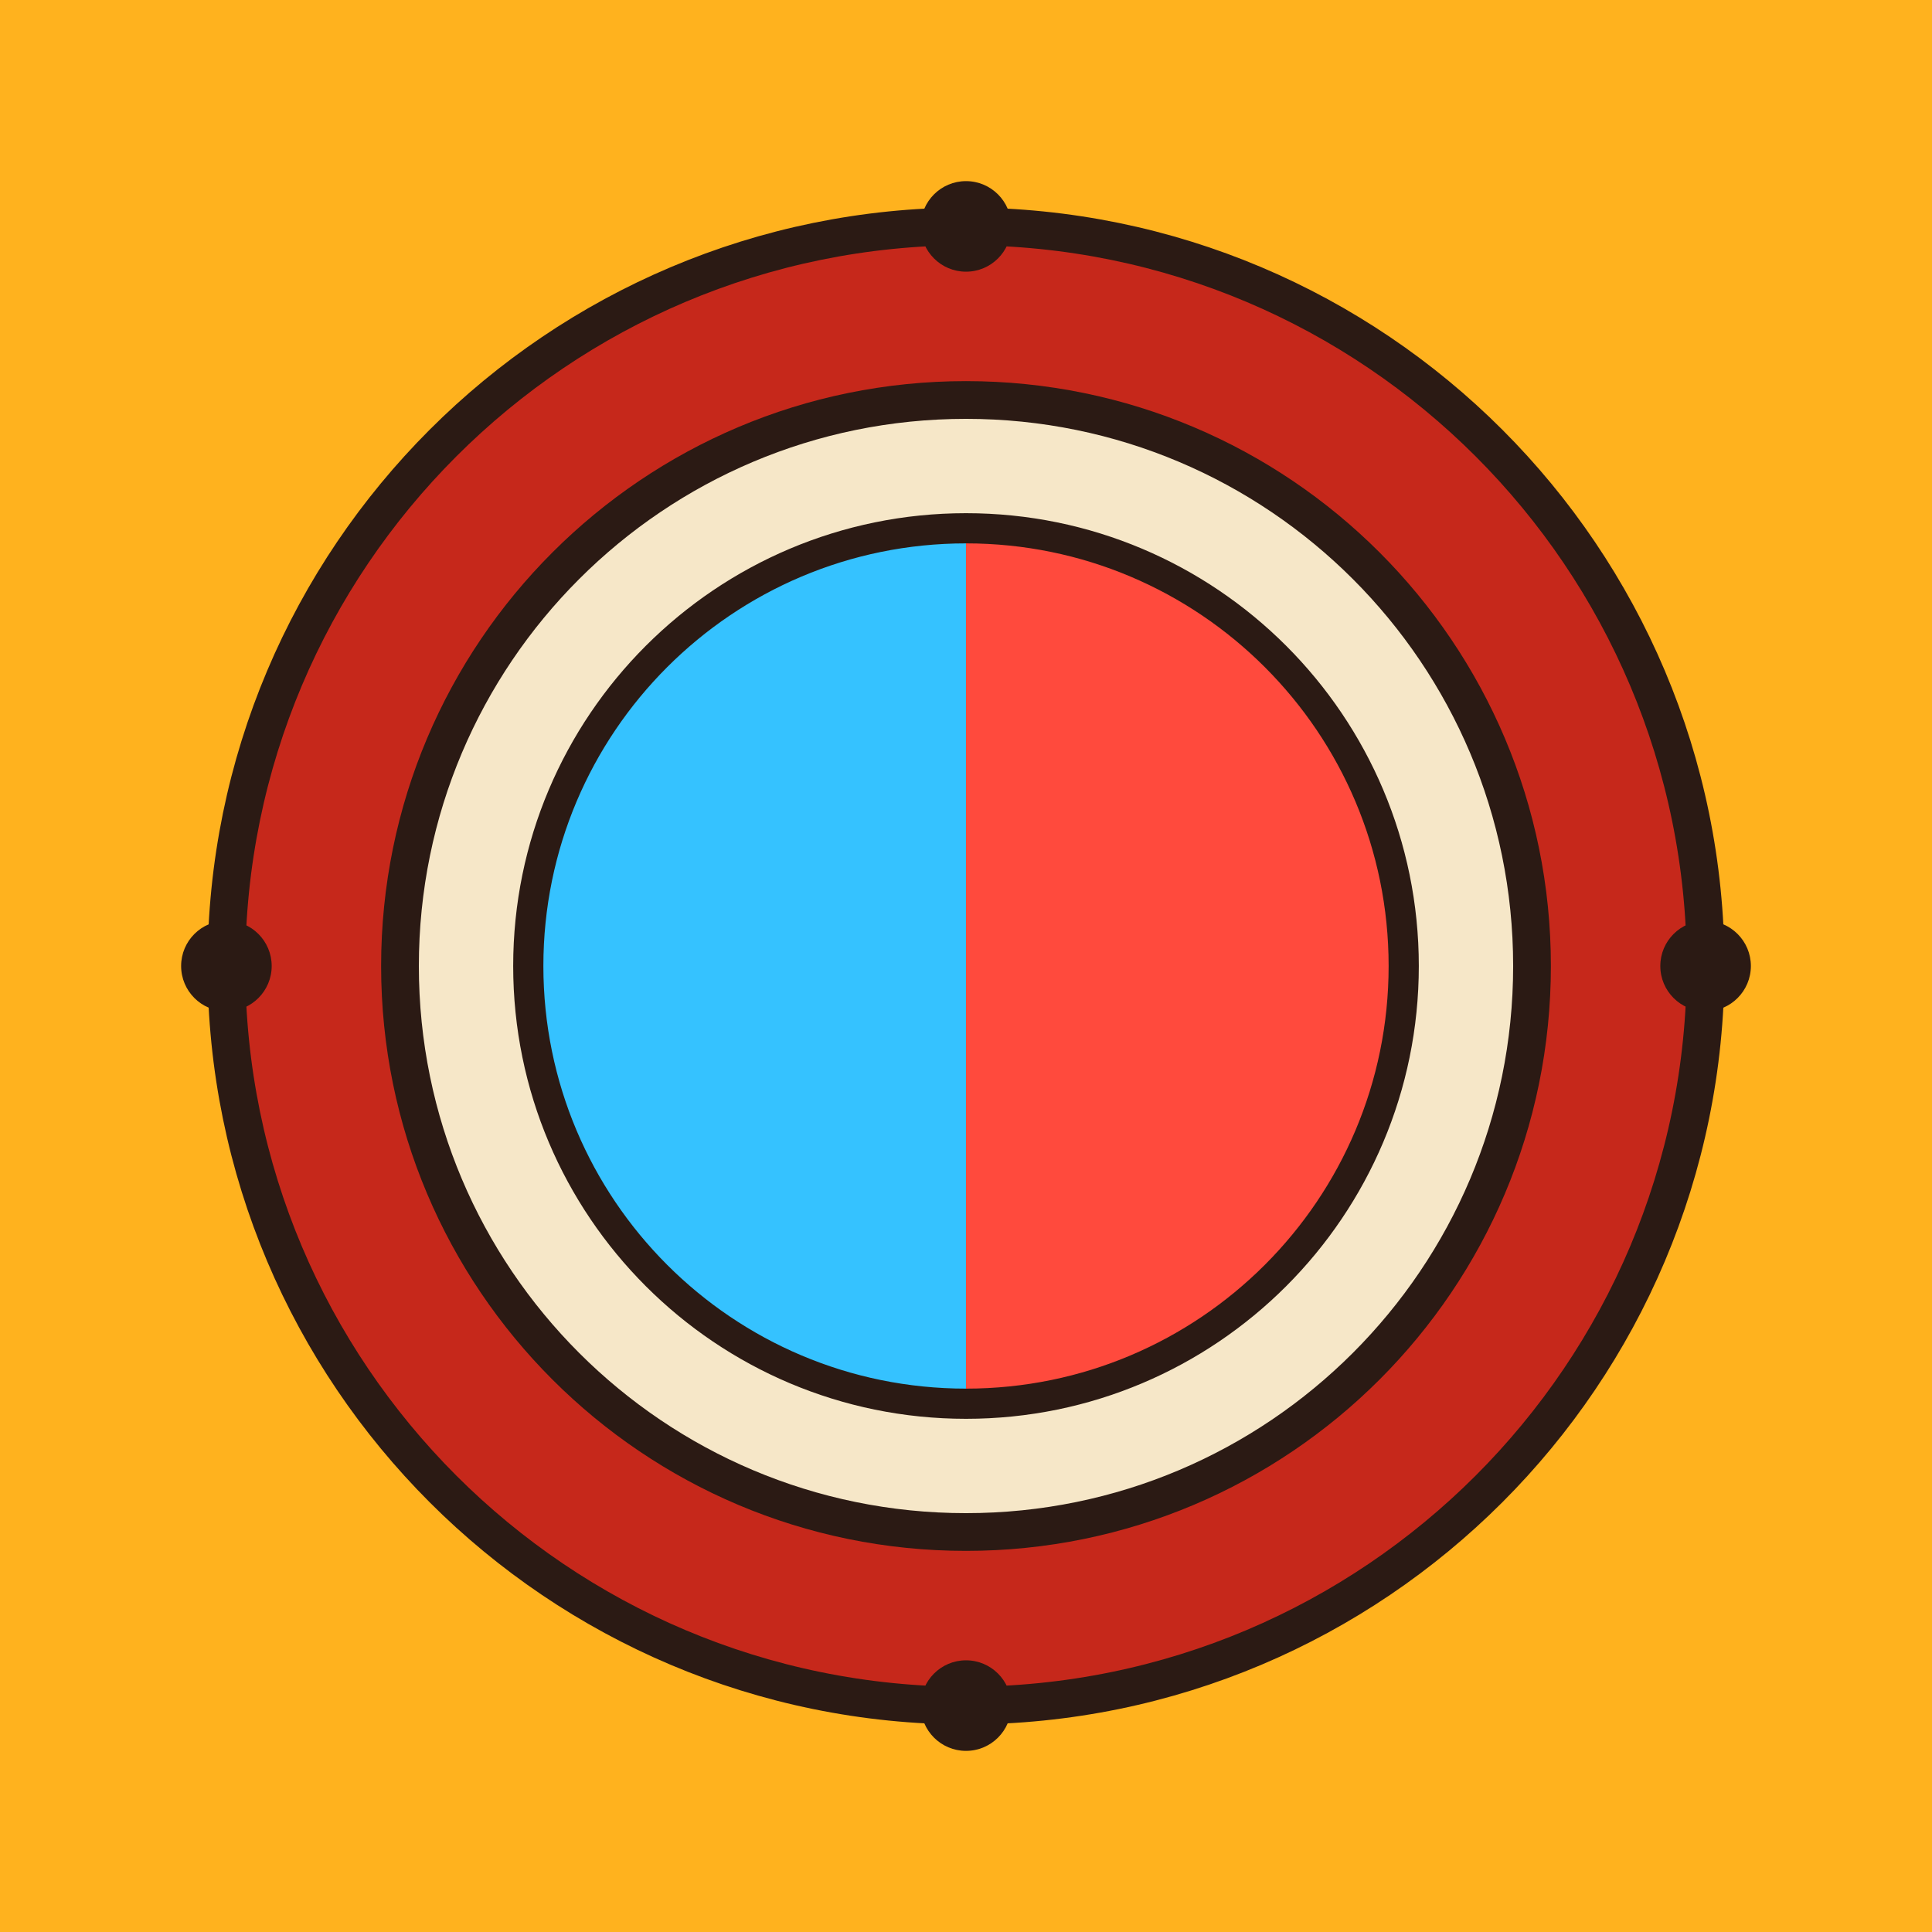
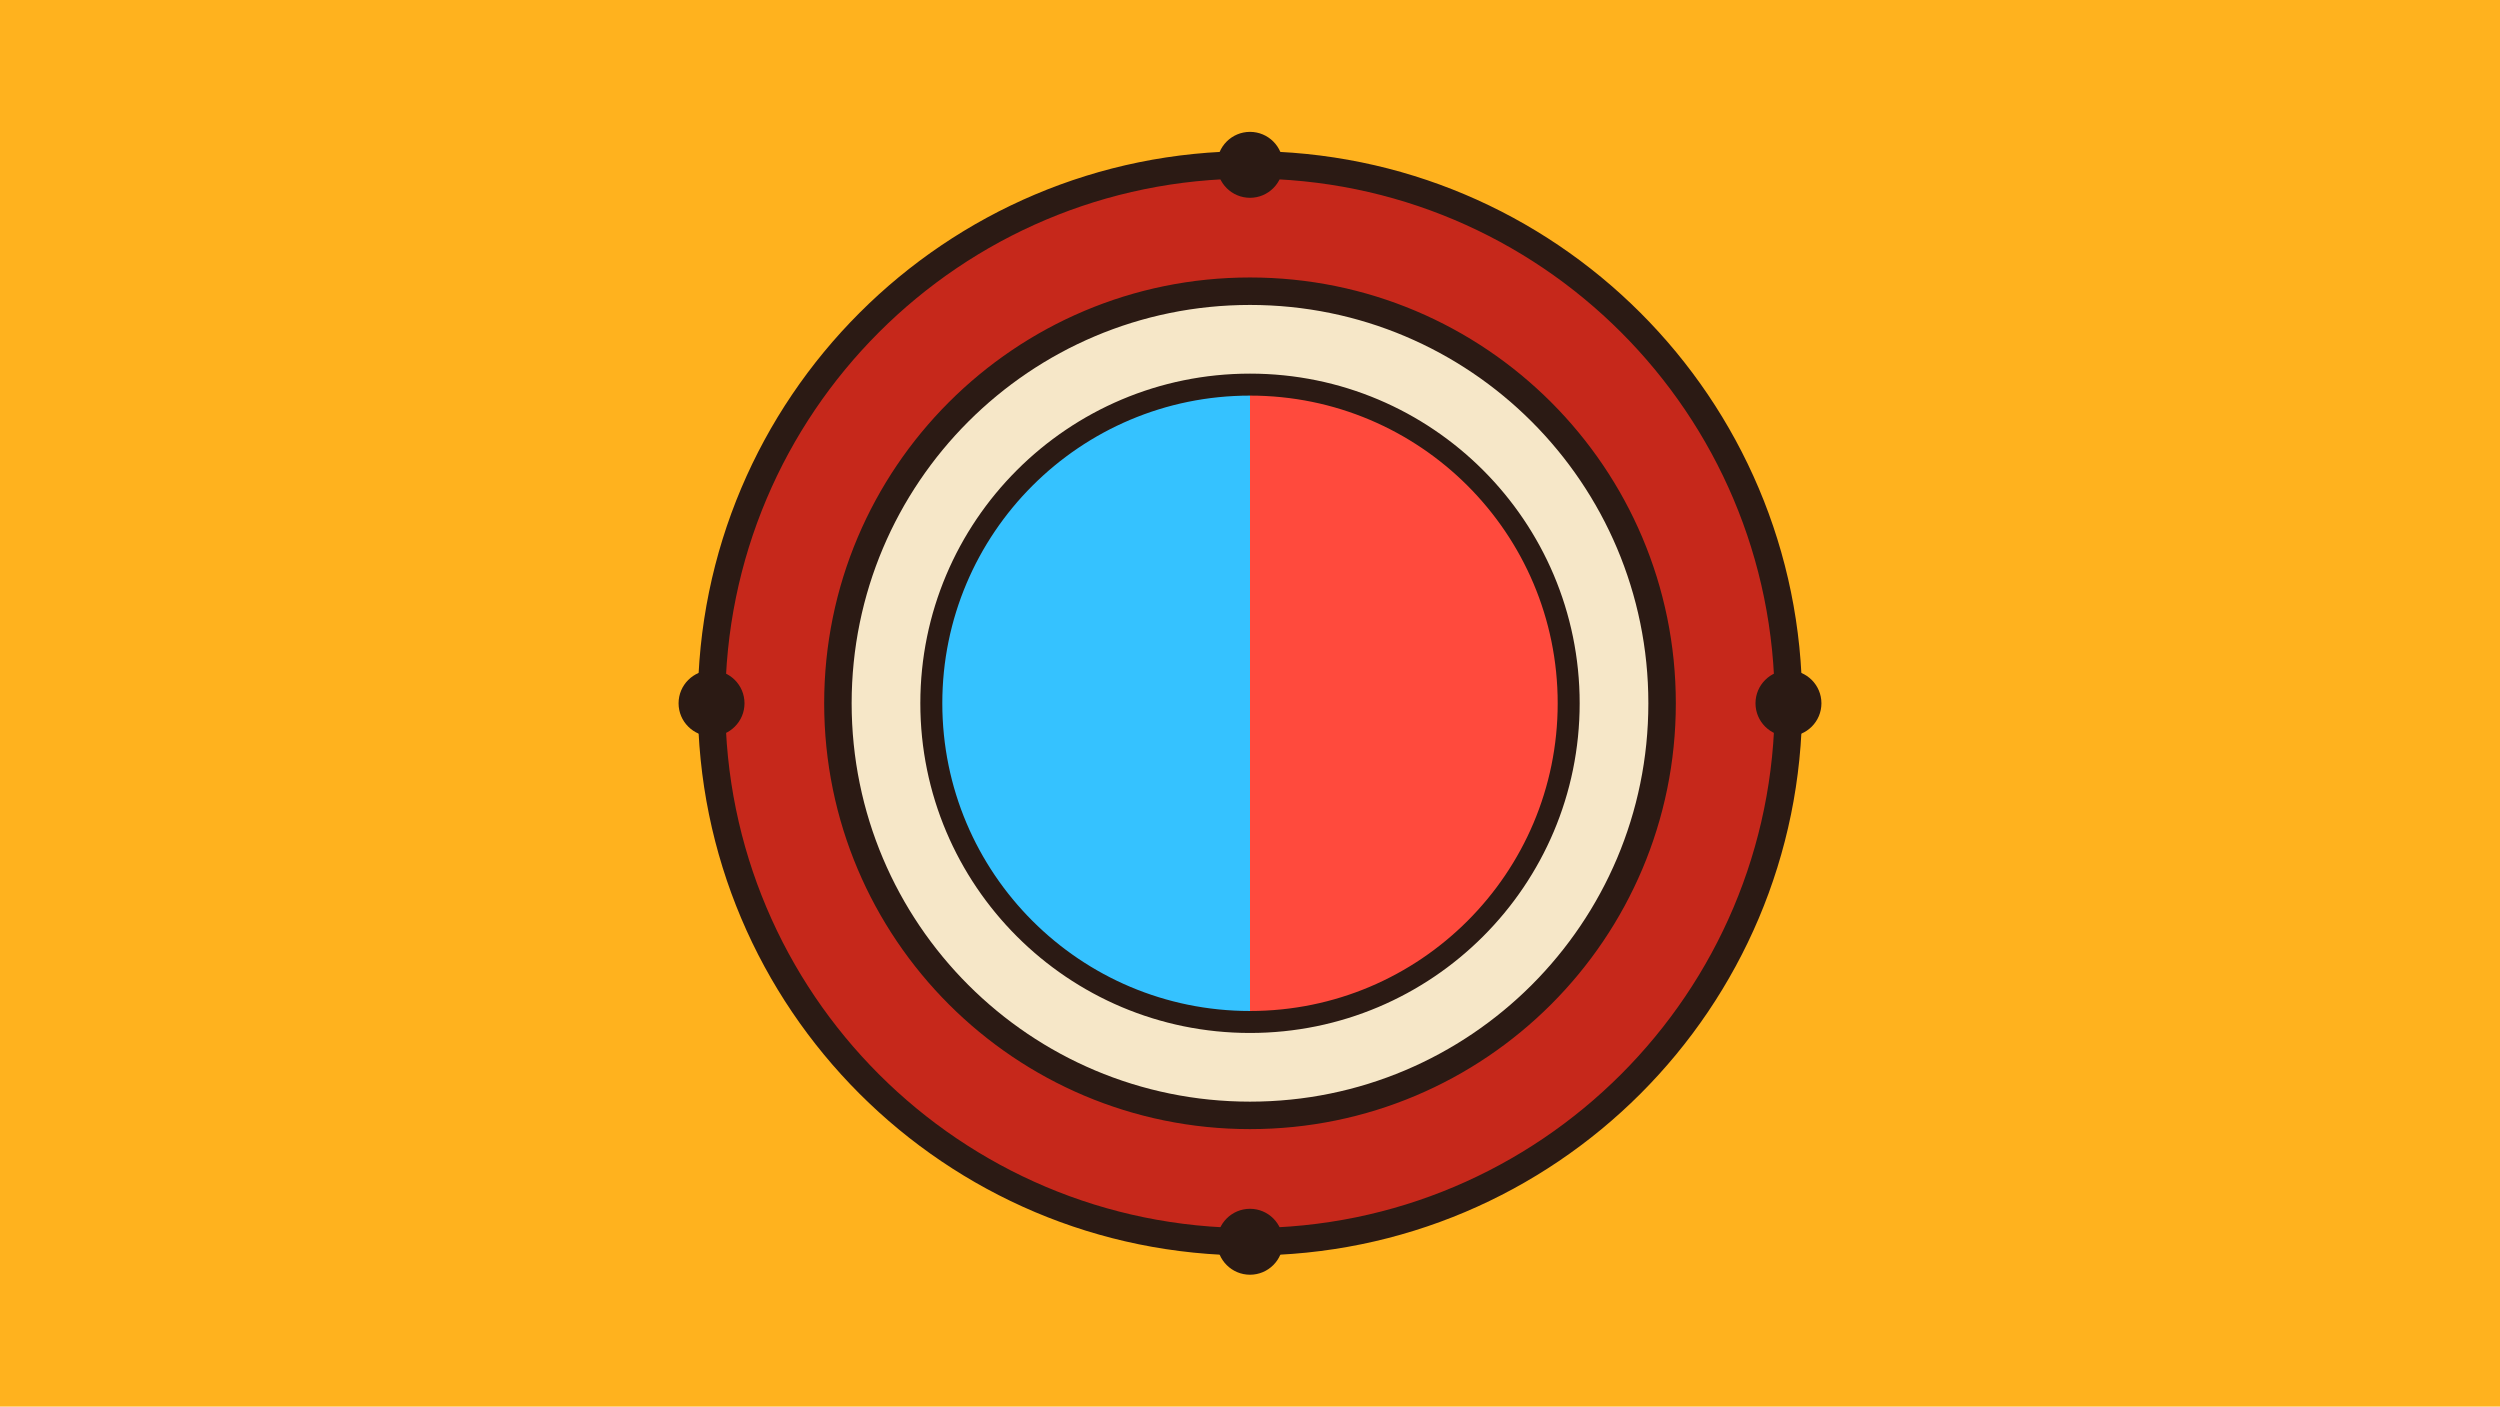
- <svg xmlns="http://www.w3.org/2000/svg" width="512" height="512" viewBox="0 0 512 512">
-   <rect width="512" height="512" fill="#ffb21e" />
+ <svg xmlns="http://www.w3.org/2000/svg" width="910" height="512" viewBox="-199 0 910 512">
+   <rect x="-199" width="910" height="512" fill="#ffb21e" />
  <g fill="none">
    <circle cx="256" cy="256" r="196" fill="#c6281b" />
    <circle cx="256" cy="256" r="150" fill="#f6e7c8" />
    <circle cx="256" cy="256" r="150" stroke="#2b1a14" stroke-width="10" />
    <circle cx="256" cy="256" r="196" stroke="#2b1a14" stroke-width="10" />
  </g>
  <path d="M256 140a116 116 0 0 1 0 232" fill="#ff4a3d" />
  <path d="M256 140a116 116 0 0 0 0 232" fill="#35c2ff" />
  <circle cx="256" cy="256" r="116" fill="none" stroke="#2b1a14" stroke-width="8" />
  <g fill="#2b1a14">
    <circle cx="256" cy="60" r="12" />
    <circle cx="256" cy="452" r="12" />
    <circle cx="60" cy="256" r="12" />
    <circle cx="452" cy="256" r="12" />
  </g>
</svg>
